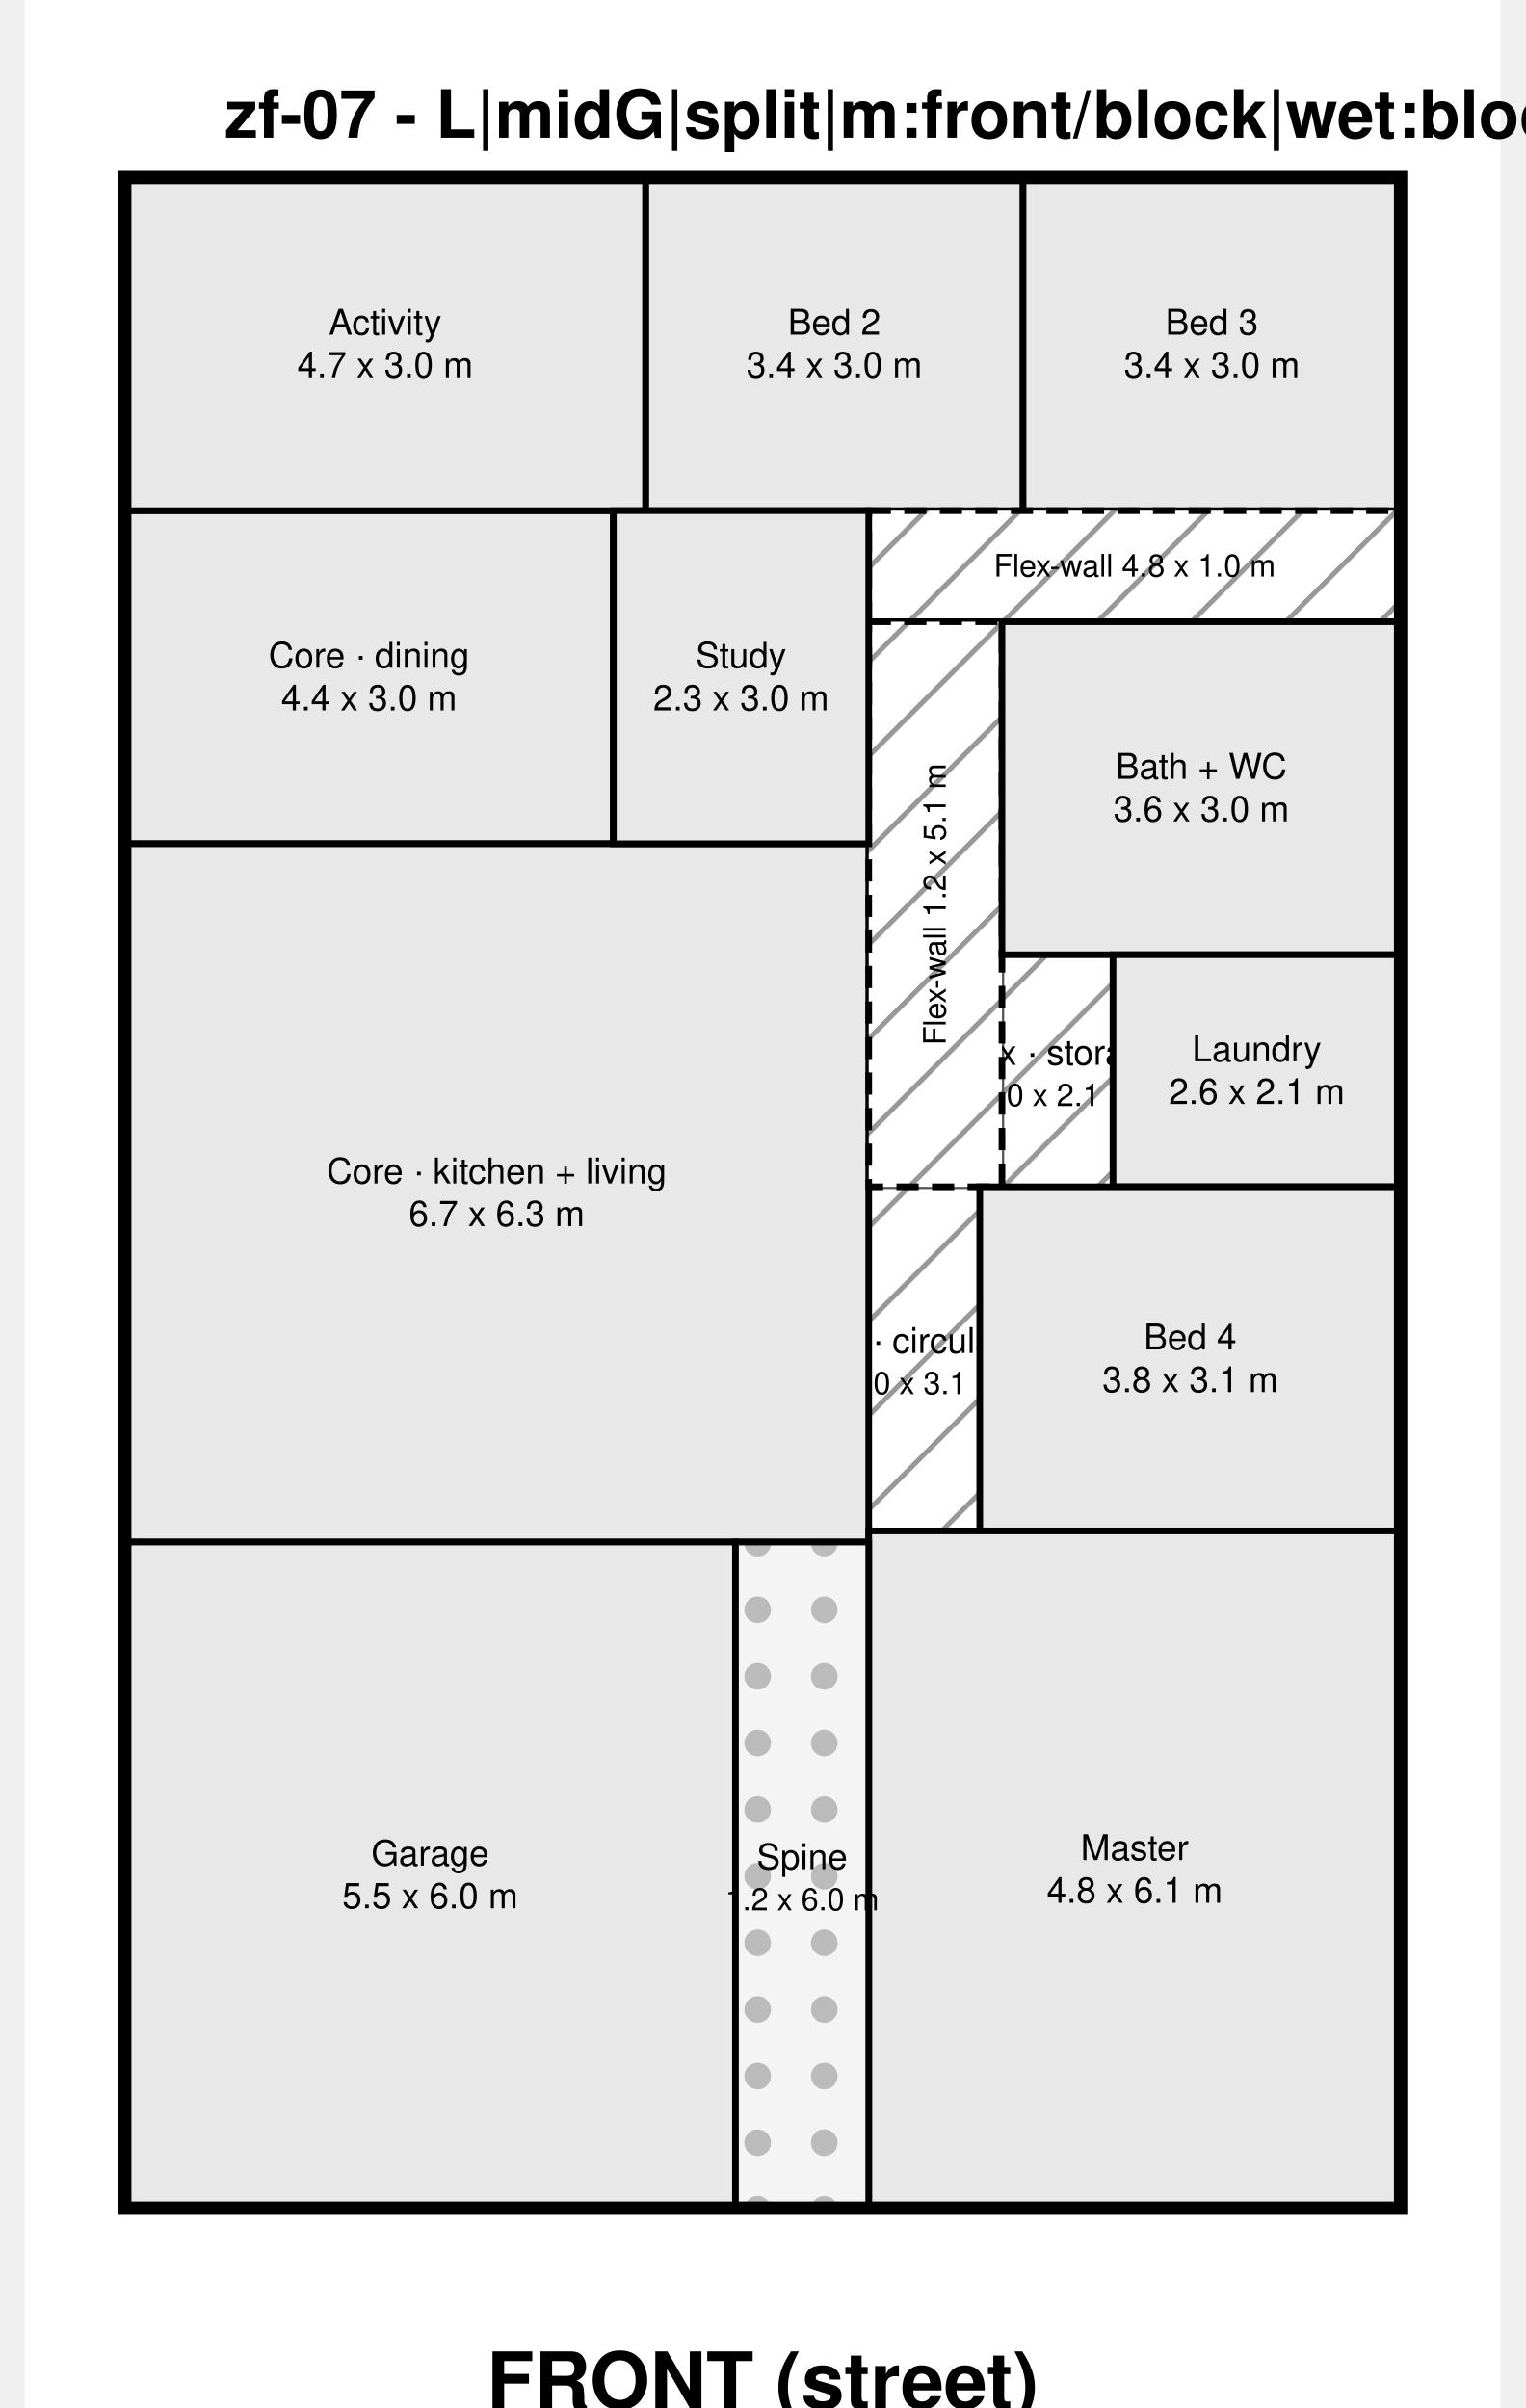
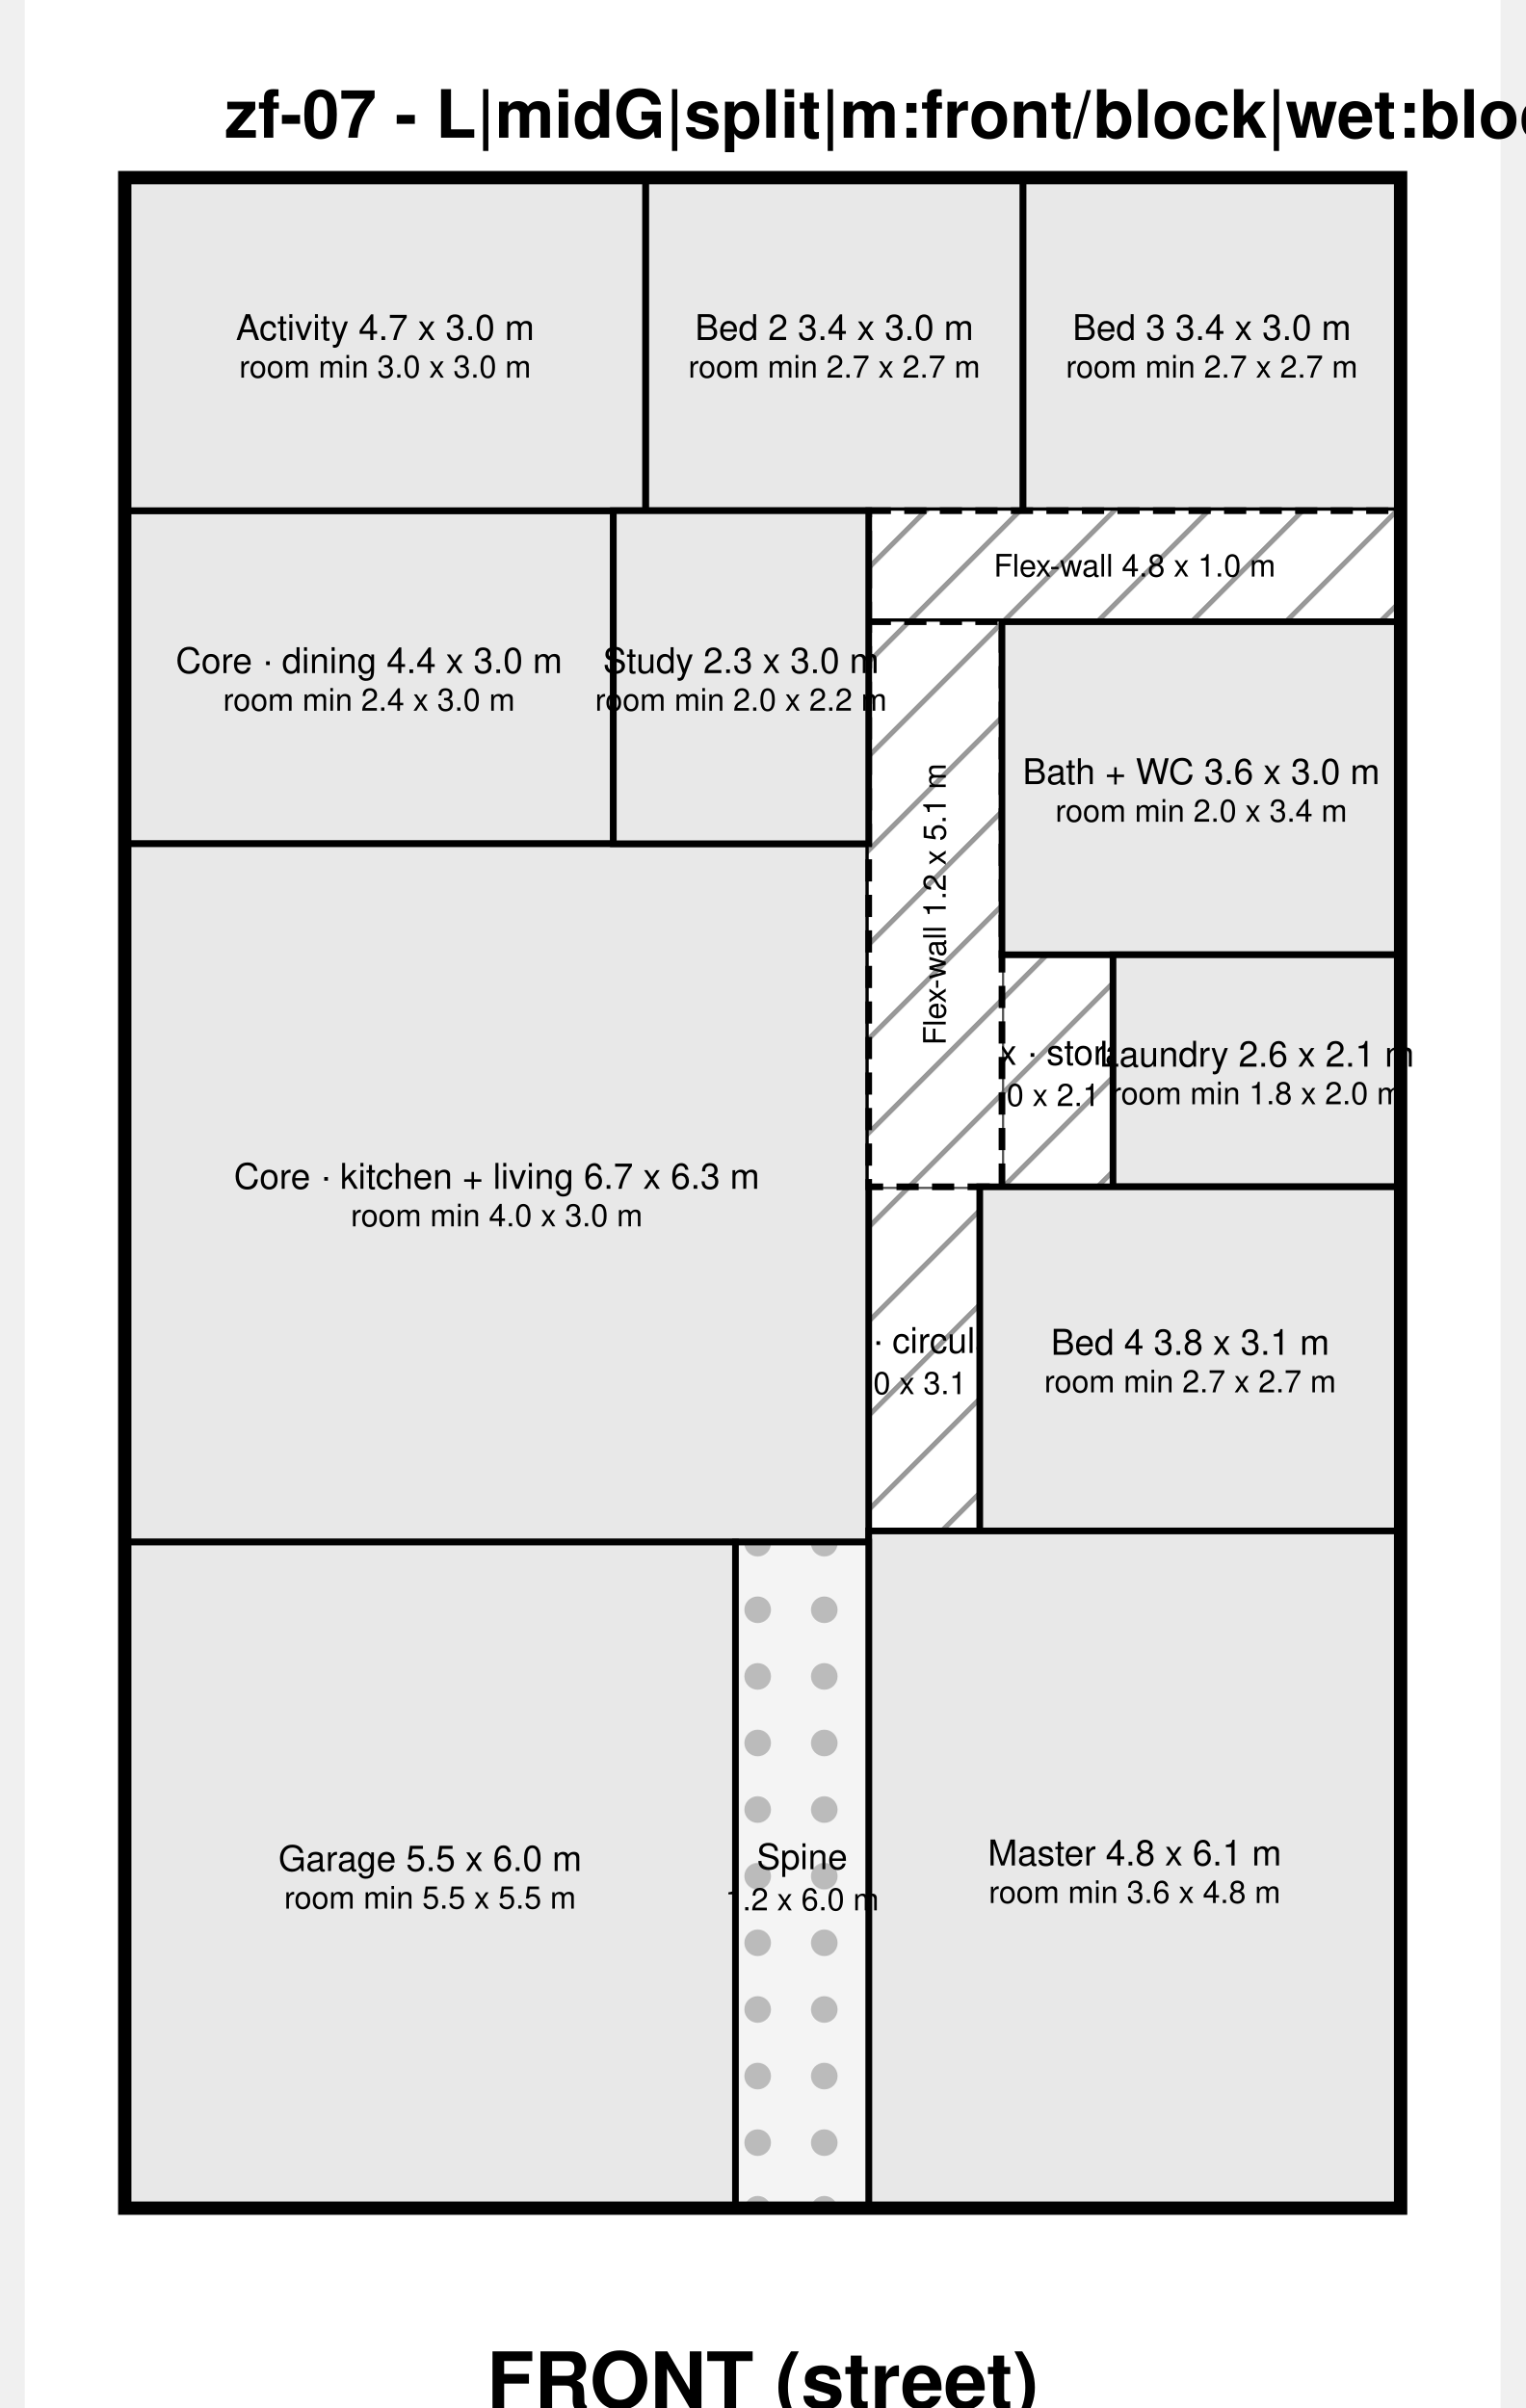
<svg xmlns="http://www.w3.org/2000/svg" width="665" height="1050" viewBox="-900 -1600 13290 21690" font-family="Helvetica, Arial, sans-serif" fill="#000">
  <defs>
    <pattern id="hatch" width="600" height="600" patternUnits="userSpaceOnUse" patternTransform="rotate(45)">
      <rect width="600" height="600" fill="#ffffff" />
      <line x1="0" y1="0" x2="0" y2="600" stroke="#999" stroke-width="90" />
    </pattern>
    <pattern id="hatch2" width="500" height="500" patternUnits="userSpaceOnUse" patternTransform="rotate(-45)">
      <rect width="500" height="500" fill="#ffffff" />
      <line x1="0" y1="0" x2="0" y2="500" stroke="#666" stroke-width="70" />
    </pattern>
    <pattern id="hatch3" width="600" height="600" patternUnits="userSpaceOnUse">
      <rect width="600" height="600" fill="#ffffff" />
      <line x1="0" y1="0" x2="0" y2="600" stroke="#aaa" stroke-width="60" />
      <line x1="0" y1="0" x2="600" y2="0" stroke="#aaa" stroke-width="60" />
    </pattern>
    <pattern id="dots" width="600" height="600" patternUnits="userSpaceOnUse">
      <rect width="600" height="600" fill="#f4f4f4" />
      <circle cx="300" cy="300" r="120" fill="#bbb" />
    </pattern>
  </defs>
  <rect x="-900" y="-1600" width="13290" height="21690" fill="#ffffff" />
  <text x="900" y="-360" font-size="600" font-weight="bold">zf-07 - L|midG|split|m:front/block|wet:block|rr:FBB|fw|v2</text>
  <g>
    <rect x="7900" y="7000" width="1000" height="2090" fill="url(#hatch)" stroke="#555" stroke-width="40" />
    <text x="8400" y="7885" font-size="320" text-anchor="middle" dominant-baseline="middle">Flex · storage</text>
    <text x="8400" y="8269" font-size="280" text-anchor="middle" dominant-baseline="middle">1.0 x 2.1 m</text>
  </g>
  <g>
    <rect x="6700" y="9090" width="1000" height="3100" fill="url(#hatch)" stroke="#555" stroke-width="40" />
    <text x="7200" y="10480" font-size="320" text-anchor="middle" dominant-baseline="middle">Flex · circulation</text>
    <text x="7200" y="10864" font-size="280" text-anchor="middle" dominant-baseline="middle">1.0 x 3.1 m</text>
  </g>
  <g>
    <rect x="4690" y="0" width="3400" height="3000" fill="#e8e8e8" stroke="#000" stroke-width="60" />
-     <text x="6390" y="1308" font-size="320" text-anchor="middle" dominant-baseline="middle">Bed 2</text>
-     <text x="6390" y="1692" font-size="320" text-anchor="middle" dominant-baseline="middle">3.4 x 3.0 m</text>
+     <text x="6390" y="1356" font-size="320" text-anchor="middle" dominant-baseline="middle">Bed 2 3.4 x 3.0 m</text>
+     <text x="6390" y="1708" font-size="280" text-anchor="middle" dominant-baseline="middle">room min 2.7 x 2.7 m</text>
  </g>
  <g>
    <rect x="8090" y="0" width="3400" height="3000" fill="#e8e8e8" stroke="#000" stroke-width="60" />
-     <text x="9790" y="1308" font-size="320" text-anchor="middle" dominant-baseline="middle">Bed 3</text>
-     <text x="9790" y="1692" font-size="320" text-anchor="middle" dominant-baseline="middle">3.4 x 3.0 m</text>
+     <text x="9790" y="1356" font-size="320" text-anchor="middle" dominant-baseline="middle">Bed 3 3.4 x 3.0 m</text>
+     <text x="9790" y="1708" font-size="280" text-anchor="middle" dominant-baseline="middle">room min 2.7 x 2.7 m</text>
  </g>
  <g>
    <rect x="0" y="3000" width="4400" height="3000" fill="#e8e8e8" stroke="#000" stroke-width="60" />
-     <text x="2200" y="4308" font-size="320" text-anchor="middle" dominant-baseline="middle">Core · dining</text>
-     <text x="2200" y="4692" font-size="320" text-anchor="middle" dominant-baseline="middle">4.4 x 3.0 m</text>
+     <text x="2200" y="4356" font-size="320" text-anchor="middle" dominant-baseline="middle">Core · dining 4.4 x 3.0 m</text>
+     <text x="2200" y="4708" font-size="280" text-anchor="middle" dominant-baseline="middle">room min 2.4 x 3.0 m</text>
  </g>
  <g>
    <rect x="0" y="6000" width="6700" height="6290" fill="#e8e8e8" stroke="#000" stroke-width="60" />
-     <text x="3350" y="8953" font-size="320" text-anchor="middle" dominant-baseline="middle">Core · kitchen + living</text>
-     <text x="3350" y="9337" font-size="320" text-anchor="middle" dominant-baseline="middle">6.7 x 6.3 m</text>
+     <text x="3350" y="9001" font-size="320" text-anchor="middle" dominant-baseline="middle">Core · kitchen + living 6.7 x 6.3 m</text>
+     <text x="3350" y="9353" font-size="280" text-anchor="middle" dominant-baseline="middle">room min 4.0 x 3.0 m</text>
  </g>
  <g>
    <rect x="0" y="12290" width="5500" height="6000" fill="#e8e8e8" stroke="#000" stroke-width="60" />
-     <text x="2750" y="15098" font-size="320" text-anchor="middle" dominant-baseline="middle">Garage</text>
-     <text x="2750" y="15482" font-size="320" text-anchor="middle" dominant-baseline="middle">5.5 x 6.0 m</text>
+     <text x="2750" y="15146" font-size="320" text-anchor="middle" dominant-baseline="middle">Garage 5.5 x 6.0 m</text>
+     <text x="2750" y="15498" font-size="280" text-anchor="middle" dominant-baseline="middle">room min 5.5 x 5.5 m</text>
  </g>
  <g>
    <rect x="6700" y="3000" width="4790" height="1000" fill="url(#hatch)" stroke="#000" stroke-width="60" stroke-dasharray="200 120" />
    <text x="9095" y="3500" font-size="280" text-anchor="middle" dominant-baseline="middle">Flex-wall 4.8 x 1.0 m</text>
  </g>
  <g>
    <rect x="6700" y="4000" width="1200" height="5090" fill="url(#hatch)" stroke="#000" stroke-width="60" stroke-dasharray="200 120" />
    <text transform="translate(7300 6545) rotate(-90)" font-size="280" text-anchor="middle" dominant-baseline="middle">Flex-wall 1.2 x 5.1 m</text>
  </g>
  <g>
    <rect x="7900" y="4000" width="3590" height="3000" fill="#e8e8e8" stroke="#000" stroke-width="60" />
-     <text x="9695" y="5308" font-size="320" text-anchor="middle" dominant-baseline="middle">Bath + WC</text>
-     <text x="9695" y="5692" font-size="320" text-anchor="middle" dominant-baseline="middle">3.6 x 3.0 m</text>
+     <text x="9695" y="5356" font-size="320" text-anchor="middle" dominant-baseline="middle">Bath + WC 3.6 x 3.0 m</text>
+     <text x="9695" y="5708" font-size="280" text-anchor="middle" dominant-baseline="middle">room min 2.0 x 3.4 m</text>
  </g>
  <g>
    <rect x="8900" y="7000" width="2590" height="2090" fill="#e8e8e8" stroke="#000" stroke-width="60" />
-     <text x="10195" y="7853" font-size="320" text-anchor="middle" dominant-baseline="middle">Laundry</text>
-     <text x="10195" y="8237" font-size="320" text-anchor="middle" dominant-baseline="middle">2.6 x 2.1 m</text>
+     <text x="10195" y="7901" font-size="320" text-anchor="middle" dominant-baseline="middle">Laundry 2.6 x 2.1 m</text>
+     <text x="10195" y="8253" font-size="280" text-anchor="middle" dominant-baseline="middle">room min 1.8 x 2.0 m</text>
  </g>
  <g>
    <rect x="7700" y="9090" width="3790" height="3100" fill="#e8e8e8" stroke="#000" stroke-width="60" />
-     <text x="9595" y="10448" font-size="320" text-anchor="middle" dominant-baseline="middle">Bed 4</text>
-     <text x="9595" y="10832" font-size="320" text-anchor="middle" dominant-baseline="middle">3.8 x 3.1 m</text>
+     <text x="9595" y="10496" font-size="320" text-anchor="middle" dominant-baseline="middle">Bed 4 3.8 x 3.1 m</text>
+     <text x="9595" y="10848" font-size="280" text-anchor="middle" dominant-baseline="middle">room min 2.7 x 2.7 m</text>
  </g>
  <g>
    <rect x="6700" y="12190" width="4790" height="6100" fill="#e8e8e8" stroke="#000" stroke-width="60" />
-     <text x="9095" y="15048" font-size="320" text-anchor="middle" dominant-baseline="middle">Master</text>
-     <text x="9095" y="15432" font-size="320" text-anchor="middle" dominant-baseline="middle">4.8 x 6.1 m</text>
+     <text x="9095" y="15096" font-size="320" text-anchor="middle" dominant-baseline="middle">Master 4.8 x 6.1 m</text>
+     <text x="9095" y="15448" font-size="280" text-anchor="middle" dominant-baseline="middle">room min 3.6 x 4.8 m</text>
  </g>
  <g>
    <rect x="0" y="0" width="4690" height="3000" fill="#e8e8e8" stroke="#000" stroke-width="60" />
-     <text x="2345" y="1308" font-size="320" text-anchor="middle" dominant-baseline="middle">Activity</text>
-     <text x="2345" y="1692" font-size="320" text-anchor="middle" dominant-baseline="middle">4.7 x 3.0 m</text>
+     <text x="2345" y="1356" font-size="320" text-anchor="middle" dominant-baseline="middle">Activity 4.7 x 3.0 m</text>
+     <text x="2345" y="1708" font-size="280" text-anchor="middle" dominant-baseline="middle">room min 3.0 x 3.0 m</text>
  </g>
  <g>
    <rect x="4400" y="3000" width="2300" height="3000" fill="#e8e8e8" stroke="#000" stroke-width="60" />
-     <text x="5550" y="4308" font-size="320" text-anchor="middle" dominant-baseline="middle">Study</text>
-     <text x="5550" y="4692" font-size="320" text-anchor="middle" dominant-baseline="middle">2.3 x 3.0 m</text>
+     <text x="5550" y="4356" font-size="320" text-anchor="middle" dominant-baseline="middle">Study 2.3 x 3.0 m</text>
+     <text x="5550" y="4708" font-size="280" text-anchor="middle" dominant-baseline="middle">room min 2.0 x 2.2 m</text>
  </g>
  <g>
    <rect x="5500" y="12290" width="1200" height="6000" fill="url(#dots)" stroke="#000" stroke-width="60" />
    <text x="6100" y="15130" font-size="320" text-anchor="middle" dominant-baseline="middle">Spine</text>
    <text x="6100" y="15514" font-size="280" text-anchor="middle" dominant-baseline="middle">1.2 x 6.0 m</text>
  </g>
  <rect x="0" y="0" width="11490" height="18290" fill="none" stroke="#000" stroke-width="120" />
  <text x="5745" y="20090" font-size="700" text-anchor="middle" font-weight="bold">FRONT (street)</text>
</svg>
